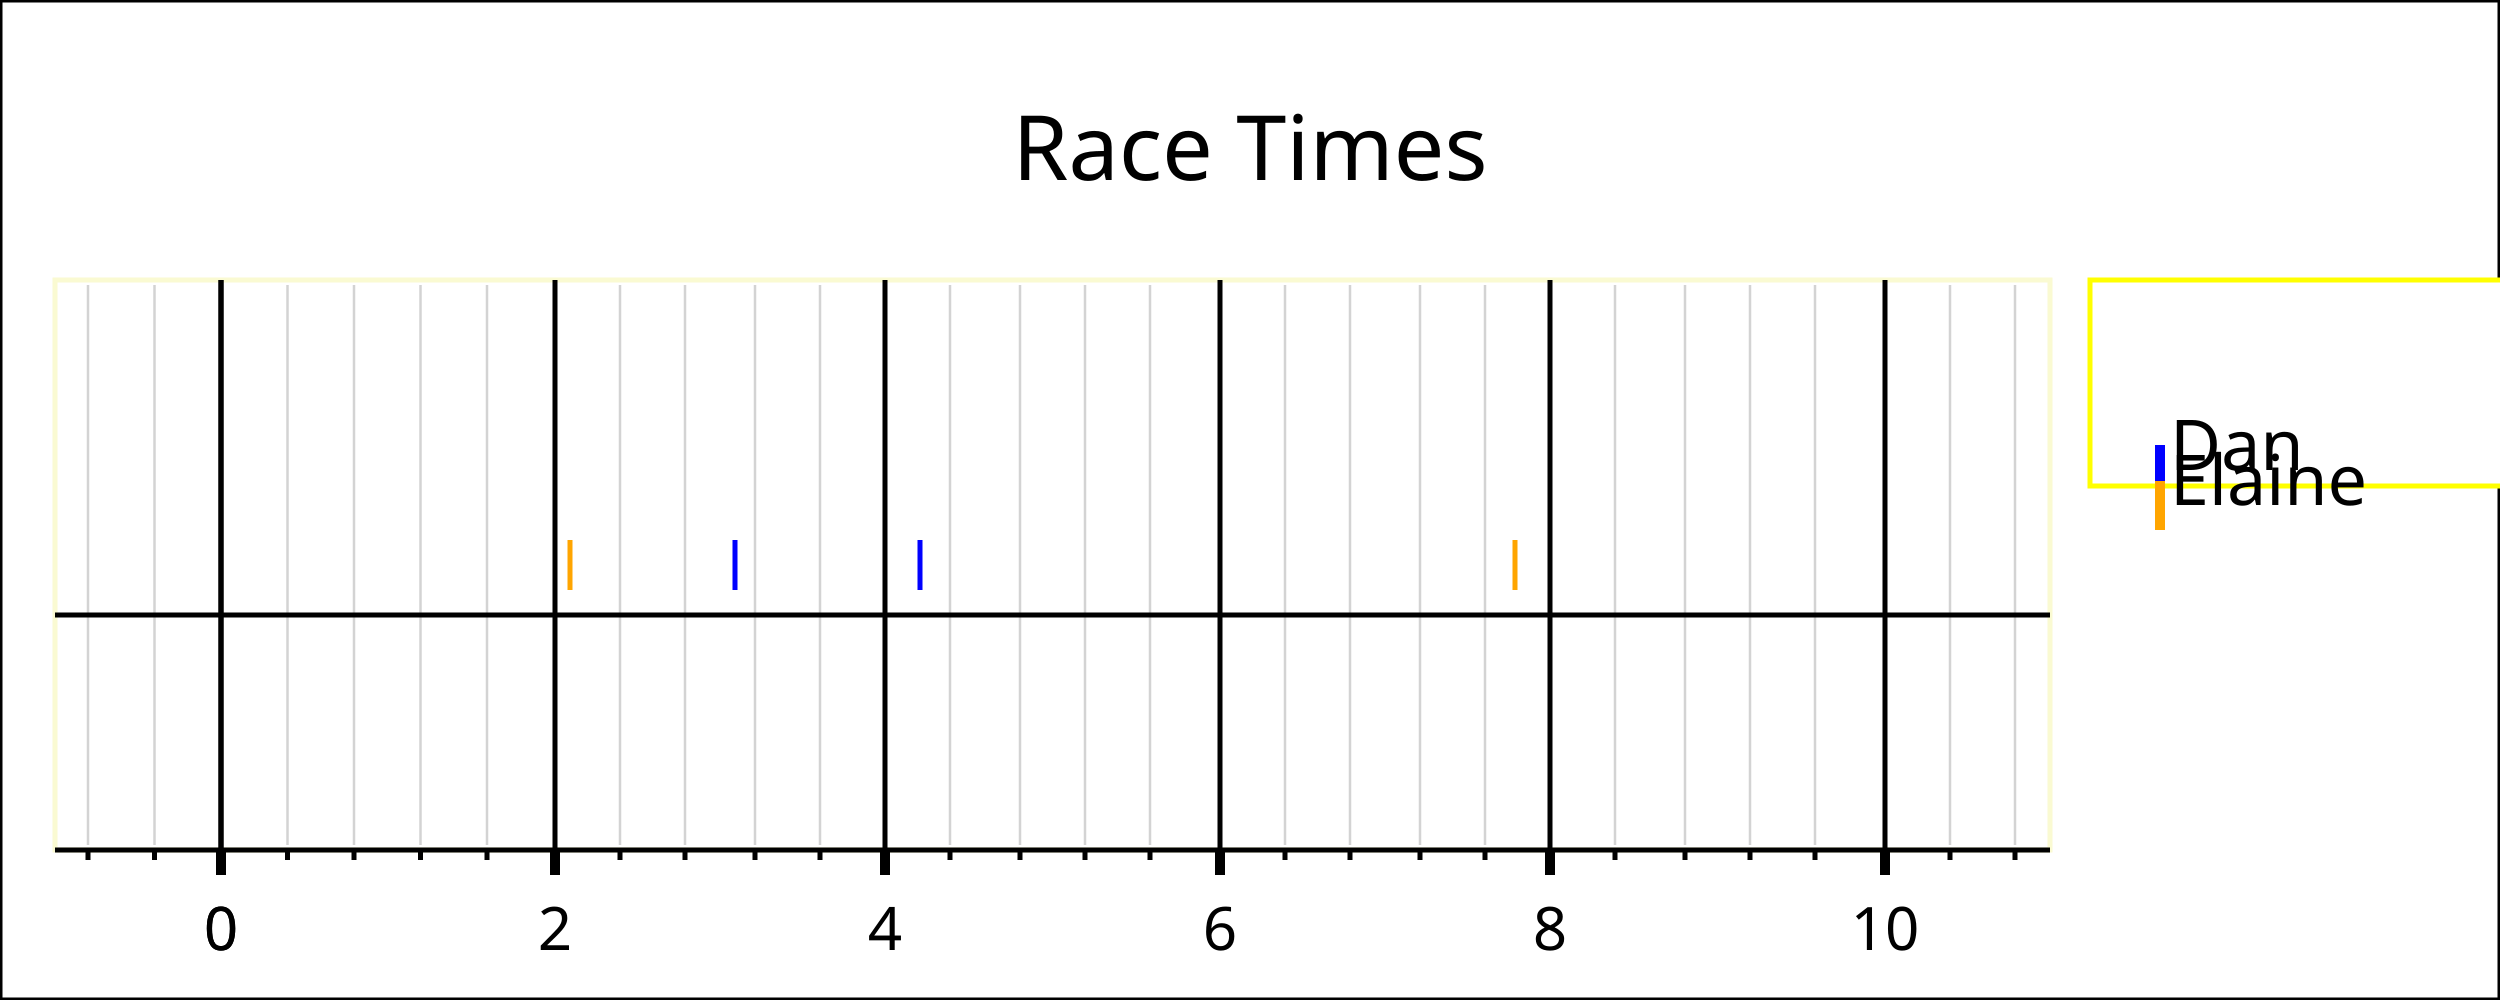
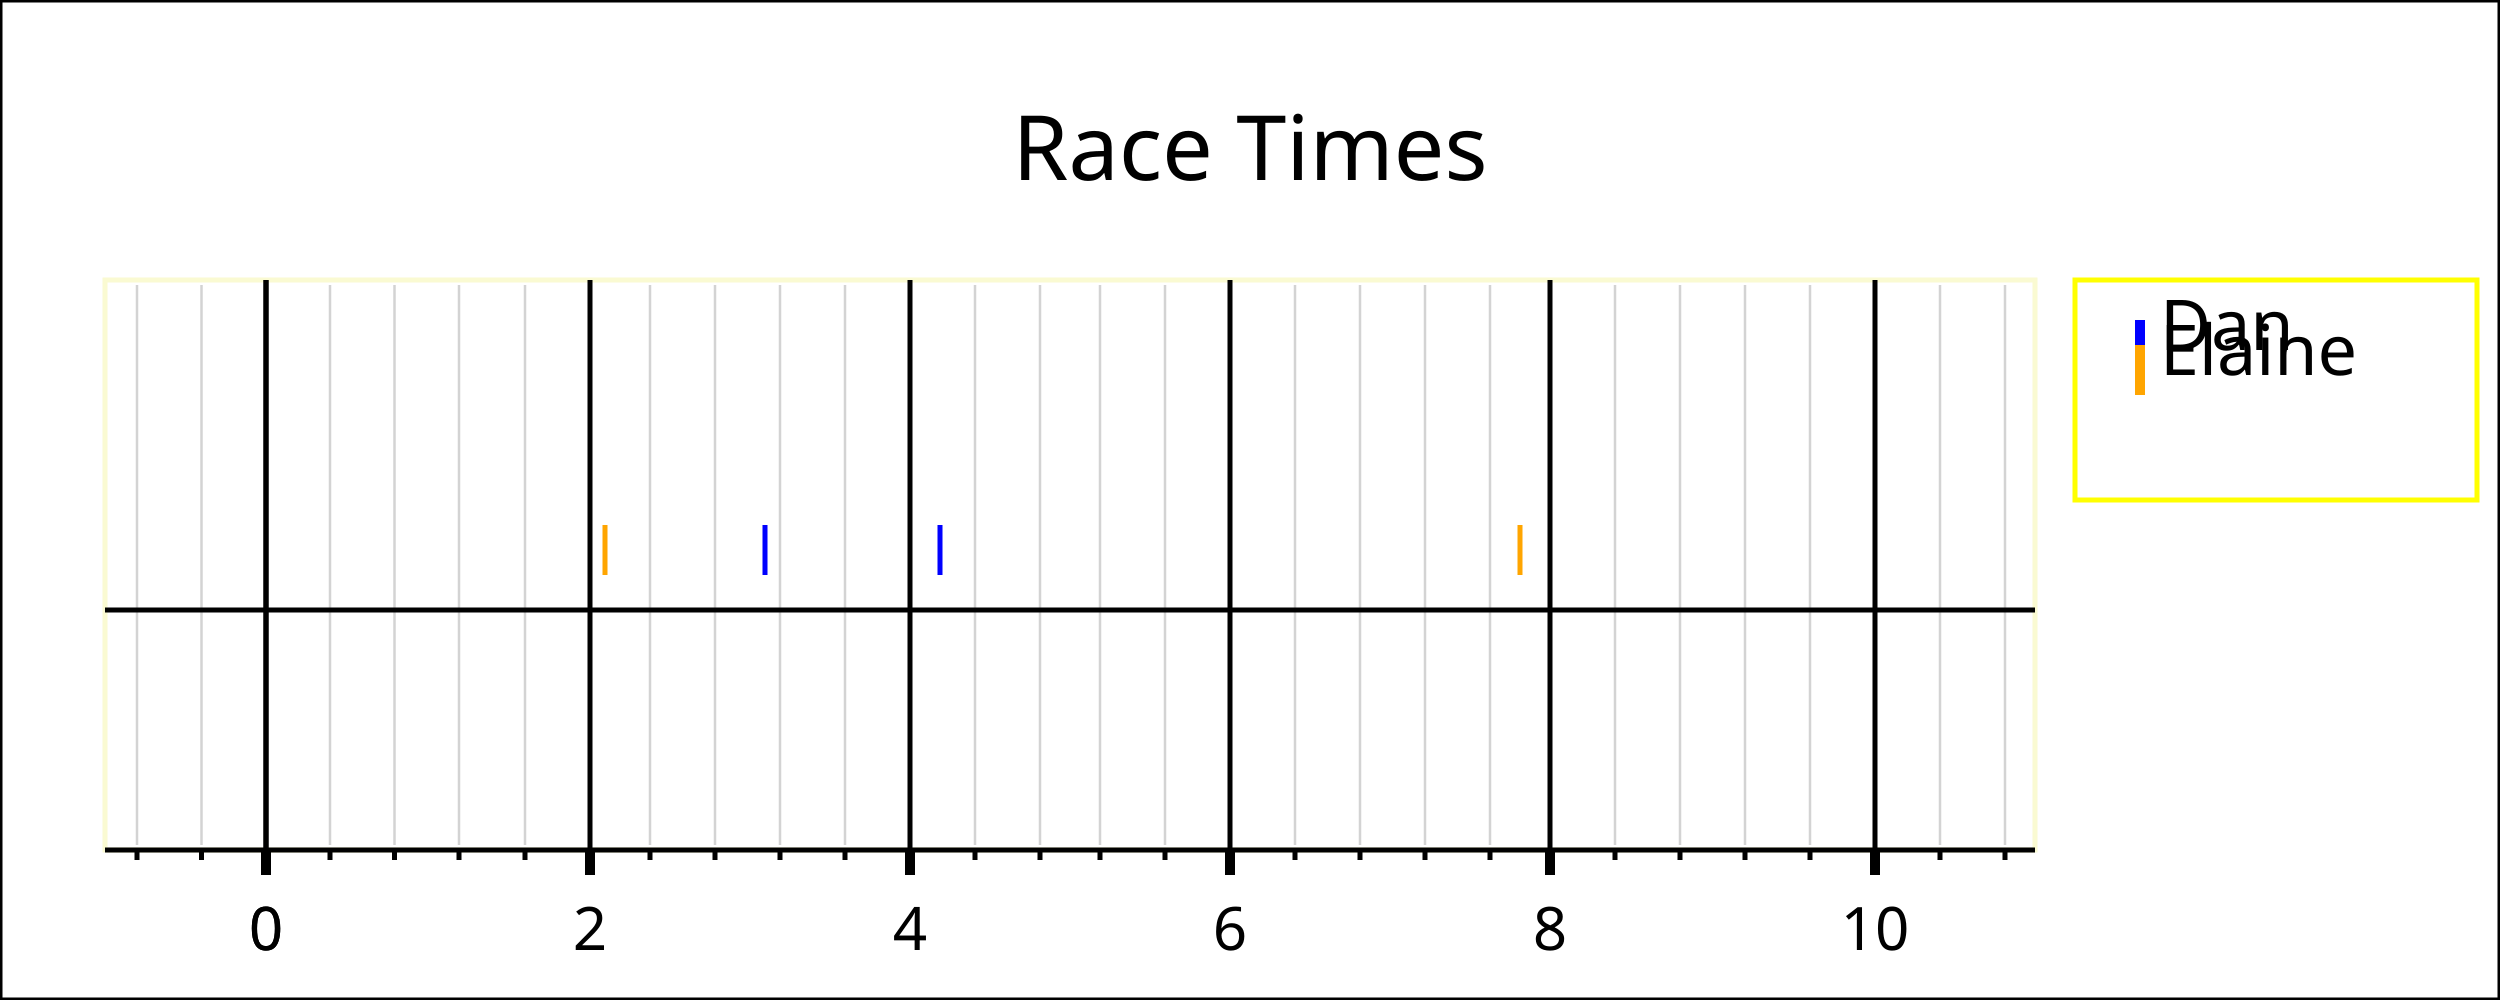
<svg xmlns="http://www.w3.org/2000/svg" width="500" height="200" version="1.1">
  <g id="imageBackground" stroke="rgb(0,0,0)" fill="rgb(255,255,255)" stroke-width="1">
    <rect x="0" y="0" width="500" height="200" />
  </g>
  <g id="plotBackground" stroke="rgb(250,250,210)" fill="rgb(255,255,255)" stroke-width="1">
-     <rect x="11" y="56" width="399" height="114" />
+     <rect x="21" y="56" width="386" height="114" />
  </g>
  <g id="xMinorGrid" stroke="rgb(211,211,211)" stroke-width="0.5">
-     <path d="M57.5,57 L57.5,169 M70.8,57 L70.8,169 M84.1,57 L84.1,169 M97.4,57 L97.4,169 M124,57 L124,169 M137,57 L137,169 M151,57 L151,169 M164,57 L164,169 M190,57 L190,169 M204,57 L204,169 M217,57 L217,169 M230,57 L230,169 M257,57 L257,169 M270,57 L270,169 M284,57 L284,169 M297,57 L297,169 M323,57 L323,169 M337,57 L337,169 M350,57 L350,169 M363,57 L363,169 M390,57 L390,169 M403,57 L403,169 M30.9,57 L30.9,169 M17.6,57 L17.6,169 " fill="none" />
+     <path d="M66,57 L66,169 M78.9,57 L78.9,169 M91.8,57 L91.8,169 M105,57 L105,169 M130,57 L130,169 M143,57 L143,169 M156,57 L156,169 M169,57 L169,169 M195,57 L195,169 M208,57 L208,169 M220,57 L220,169 M233,57 L233,169 M259,57 L259,169 M272,57 L272,169 M285,57 L285,169 M298,57 L298,169 M323,57 L323,169 M336,57 L336,169 M349,57 L349,169 M362,57 L362,169 M388,57 L388,169 M401,57 L401,169 M40.3,57 L40.3,169 M27.4,57 L27.4,169 " fill="none" />
  </g>
  <g id="xMajorGrid" stroke="rgb(0,0,0)" stroke-width="1">
-     <path d="M44.2,56 L44.2,170 M111,56 L111,170 M177,56 L177,170 M244,56 L244,170 M310,56 L310,170 M377,56 L377,170 M44.2,56 L44.2,170 " fill="none" />
+     <path d="M53.2,56 L53.2,170 M118,56 L118,170 M182,56 L182,170 M246,56 L246,170 M310,56 L310,170 M375,56 L375,170 M53.2,56 L53.2,170 " fill="none" />
  </g>
  <g id="xAxis" stroke="rgb(0,0,0)" stroke-width="1">
-     <line x1="44.2" y1="56" x2="44.2" y2="170" />
-     <line x1="11" y1="123" x2="410" y2="123" />
-     <line x1="11" y1="170" x2="410" y2="170" />
+     <line x1="53.2" y1="56" x2="53.2" y2="170" />
+     <line x1="21" y1="122" x2="407" y2="122" />
+     <line x1="21" y1="170" x2="407" y2="170" />
  </g>
  <g id="xMinorTicks" stroke="rgb(0,0,0)" stroke-width="1">
-     <path d="M57.5,170 L57.5,172 M70.8,170 L70.8,172 M84.1,170 L84.1,172 M97.4,170 L97.4,172 M124,170 L124,172 M137,170 L137,172 M151,170 L151,172 M164,170 L164,172 M190,170 L190,172 M204,170 L204,172 M217,170 L217,172 M230,170 L230,172 M257,170 L257,172 M270,170 L270,172 M284,170 L284,172 M297,170 L297,172 M323,170 L323,172 M337,170 L337,172 M350,170 L350,172 M363,170 L363,172 M390,170 L390,172 M403,170 L403,172 M30.9,170 L30.9,172 M17.6,170 L17.6,172 " fill="none" />
+     <path d="M66,170 L66,172 M78.9,170 L78.9,172 M91.8,170 L91.8,172 M105,170 L105,172 M130,170 L130,172 M143,170 L143,172 M156,170 L156,172 M169,170 L169,172 M195,170 L195,172 M208,170 L208,172 M220,170 L220,172 M233,170 L233,172 M259,170 L259,172 M272,170 L272,172 M285,170 L285,172 M298,170 L298,172 M323,170 L323,172 M336,170 L336,172 M349,170 L349,172 M362,170 L362,172 M388,170 L388,172 M401,170 L401,172 M40.3,170 L40.3,172 M27.4,170 L27.4,172 " fill="none" />
  </g>
  <g id="xMajorTicks" stroke="rgb(0,0,0)" stroke-width="2">
-     <path d="M44.2,170 L44.2,175 M111,170 L111,175 M177,170 L177,175 M244,170 L244,175 M310,170 L310,175 M377,170 L377,175 M44.2,170 L44.2,175 " fill="none" />
+     <path d="M53.2,170 L53.2,175 M118,170 L118,175 M182,170 L182,175 M246,170 L246,175 M310,170 L310,175 M375,170 L375,175 M53.2,170 L53.2,175 " fill="none" />
  </g>
  <g id="xTicksValues">
-     <text x="44.2" y="190" text-anchor="middle" font-size="12" font-family="Verdana">0</text>
-     <text x="111" y="190" text-anchor="middle" font-size="12" font-family="Verdana">2</text>
-     <text x="177" y="190" text-anchor="middle" font-size="12" font-family="Verdana">4</text>
-     <text x="244" y="190" text-anchor="middle" font-size="12" font-family="Verdana">6</text>
+     <text x="53.2" y="190" text-anchor="middle" font-size="12" font-family="Verdana">0</text>
+     <text x="118" y="190" text-anchor="middle" font-size="12" font-family="Verdana">2</text>
+     <text x="182" y="190" text-anchor="middle" font-size="12" font-family="Verdana">4</text>
+     <text x="246" y="190" text-anchor="middle" font-size="12" font-family="Verdana">6</text>
    <text x="310" y="190" text-anchor="middle" font-size="12" font-family="Verdana">8</text>
-     <text x="377" y="190" text-anchor="middle" font-size="12" font-family="Verdana">10</text>
-     <text x="44.2" y="190" text-anchor="middle" font-size="12" font-family="Verdana">0</text>
+     <text x="375" y="190" text-anchor="middle" font-size="12" font-family="Verdana">10</text>
+     <text x="53.2" y="190" text-anchor="middle" font-size="12" font-family="Verdana">0</text>
  </g>
  <g id="xLabel">
-     <text x="210" y="205" text-anchor="middle" font-size="14" font-family="Verdana" />
+     <text x="214" y="205" text-anchor="middle" font-size="14" font-family="Verdana" />
  </g>
  <g id="plotPoints">
    <g stroke="rgb(0,0,255)">
-       <line x1="147" y1="118" x2="147" y2="108" />
-       <line x1="184" y1="118" x2="184" y2="108" />
+       <line x1="153" y1="115" x2="153" y2="105" />
+       <line x1="188" y1="115" x2="188" y2="105" />
    </g>
    <g stroke="rgb(255,165,0)">
-       <line x1="114" y1="118" x2="114" y2="108" />
-       <line x1="303" y1="118" x2="303" y2="108" />
+       <line x1="121" y1="115" x2="121" y2="105" />
+       <line x1="304" y1="115" x2="304" y2="105" />
    </g>
  </g>
  <g id="legendBackground" stroke="rgb(255,255,0)" fill="rgb(255,255,255)" stroke-width="1">
-     <rect x="418" y="56" width="87.6" height="41.2" />
+     <rect x="415" y="56" width="80.4" height="44" />
  </g>
  <g id="legendPoints">
    <g stroke="rgb(0,0,255)" stroke-width="2">
-       <line x1="432" y1="99" x2="432" y2="89" />
+       <line x1="428" y1="74" x2="428" y2="64" />
    </g>
    <g stroke="rgb(255,165,0)" stroke-width="2">
-       <line x1="432" y1="106" x2="432" y2="96.2" />
+       <line x1="428" y1="79" x2="428" y2="69" />
    </g>
  </g>
  <g id="legendText">
-     <text x="434" y="94" font-size="14" font-family="Verdana">Dan</text>
-     <text x="434" y="101" font-size="14" font-family="Verdana">Elaine</text>
+     <text x="432" y="70" font-size="14" font-family="Verdana">Dan</text>
+     <text x="432" y="75" font-size="14" font-family="Verdana">Elaine</text>
  </g>
  <g id="title">
    <text x="250" y="36" text-anchor="middle" font-size="18" font-family="Verdana">Race Times</text>
  </g>
</svg>
